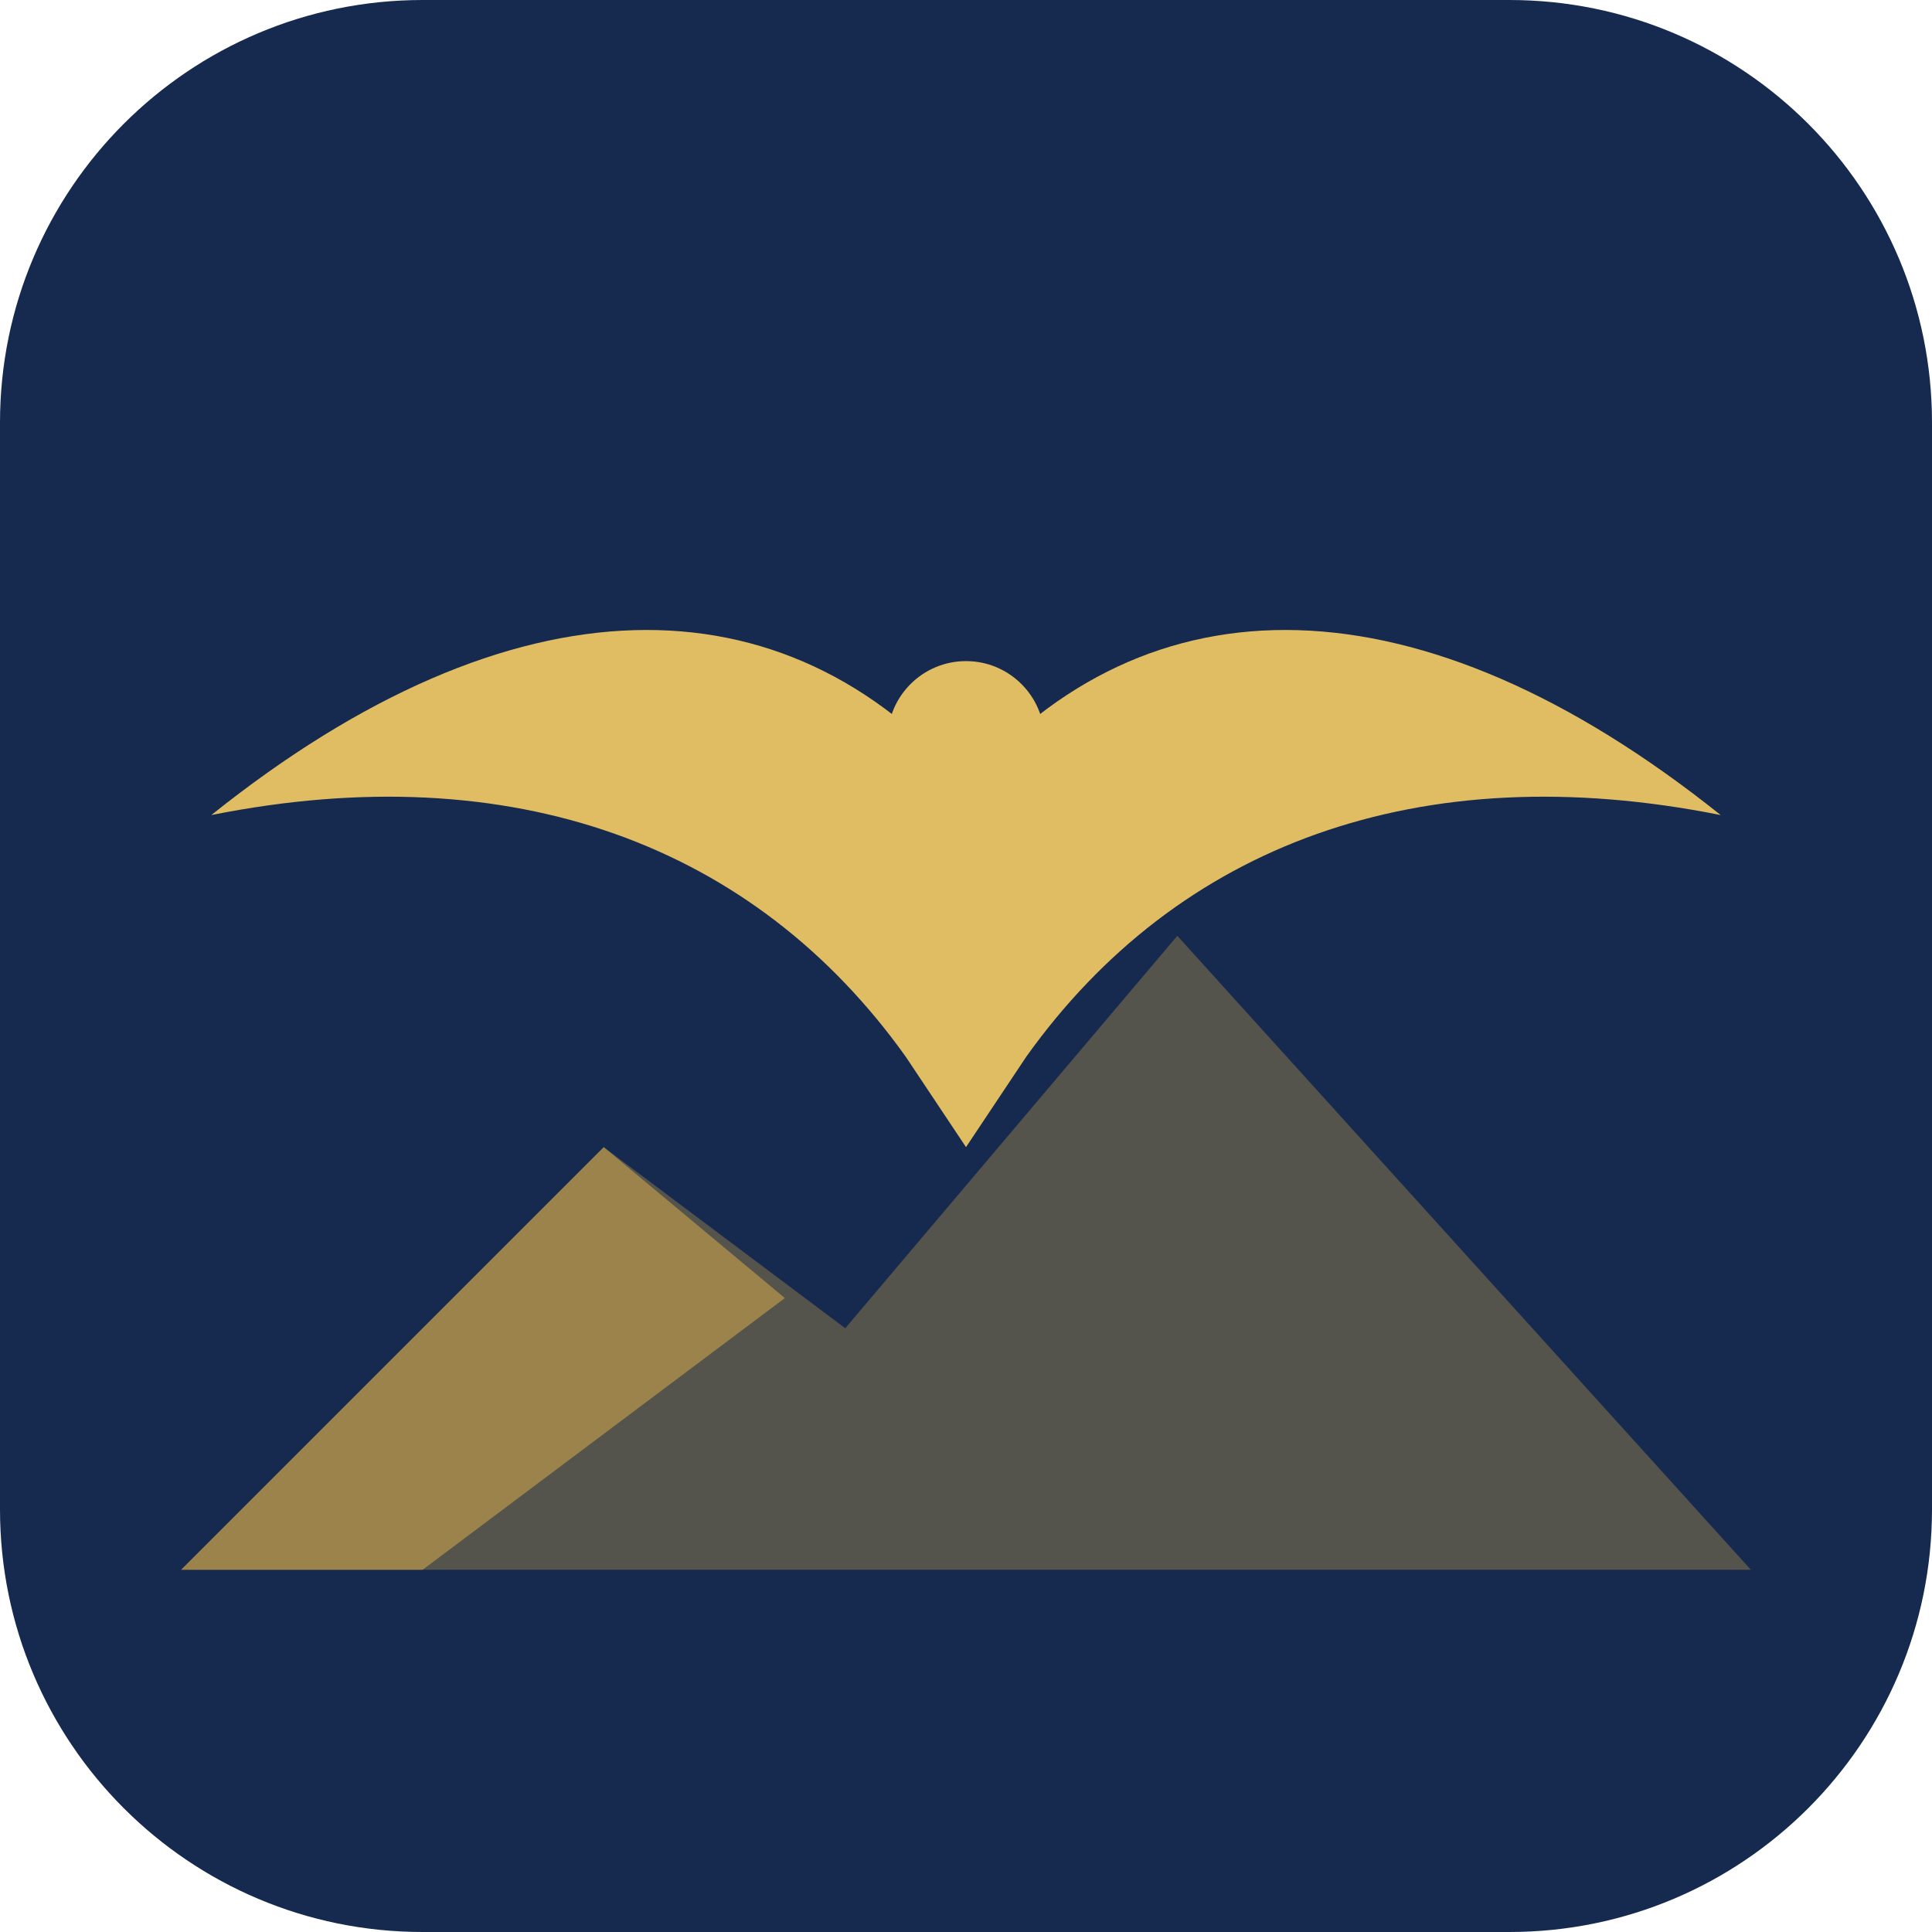
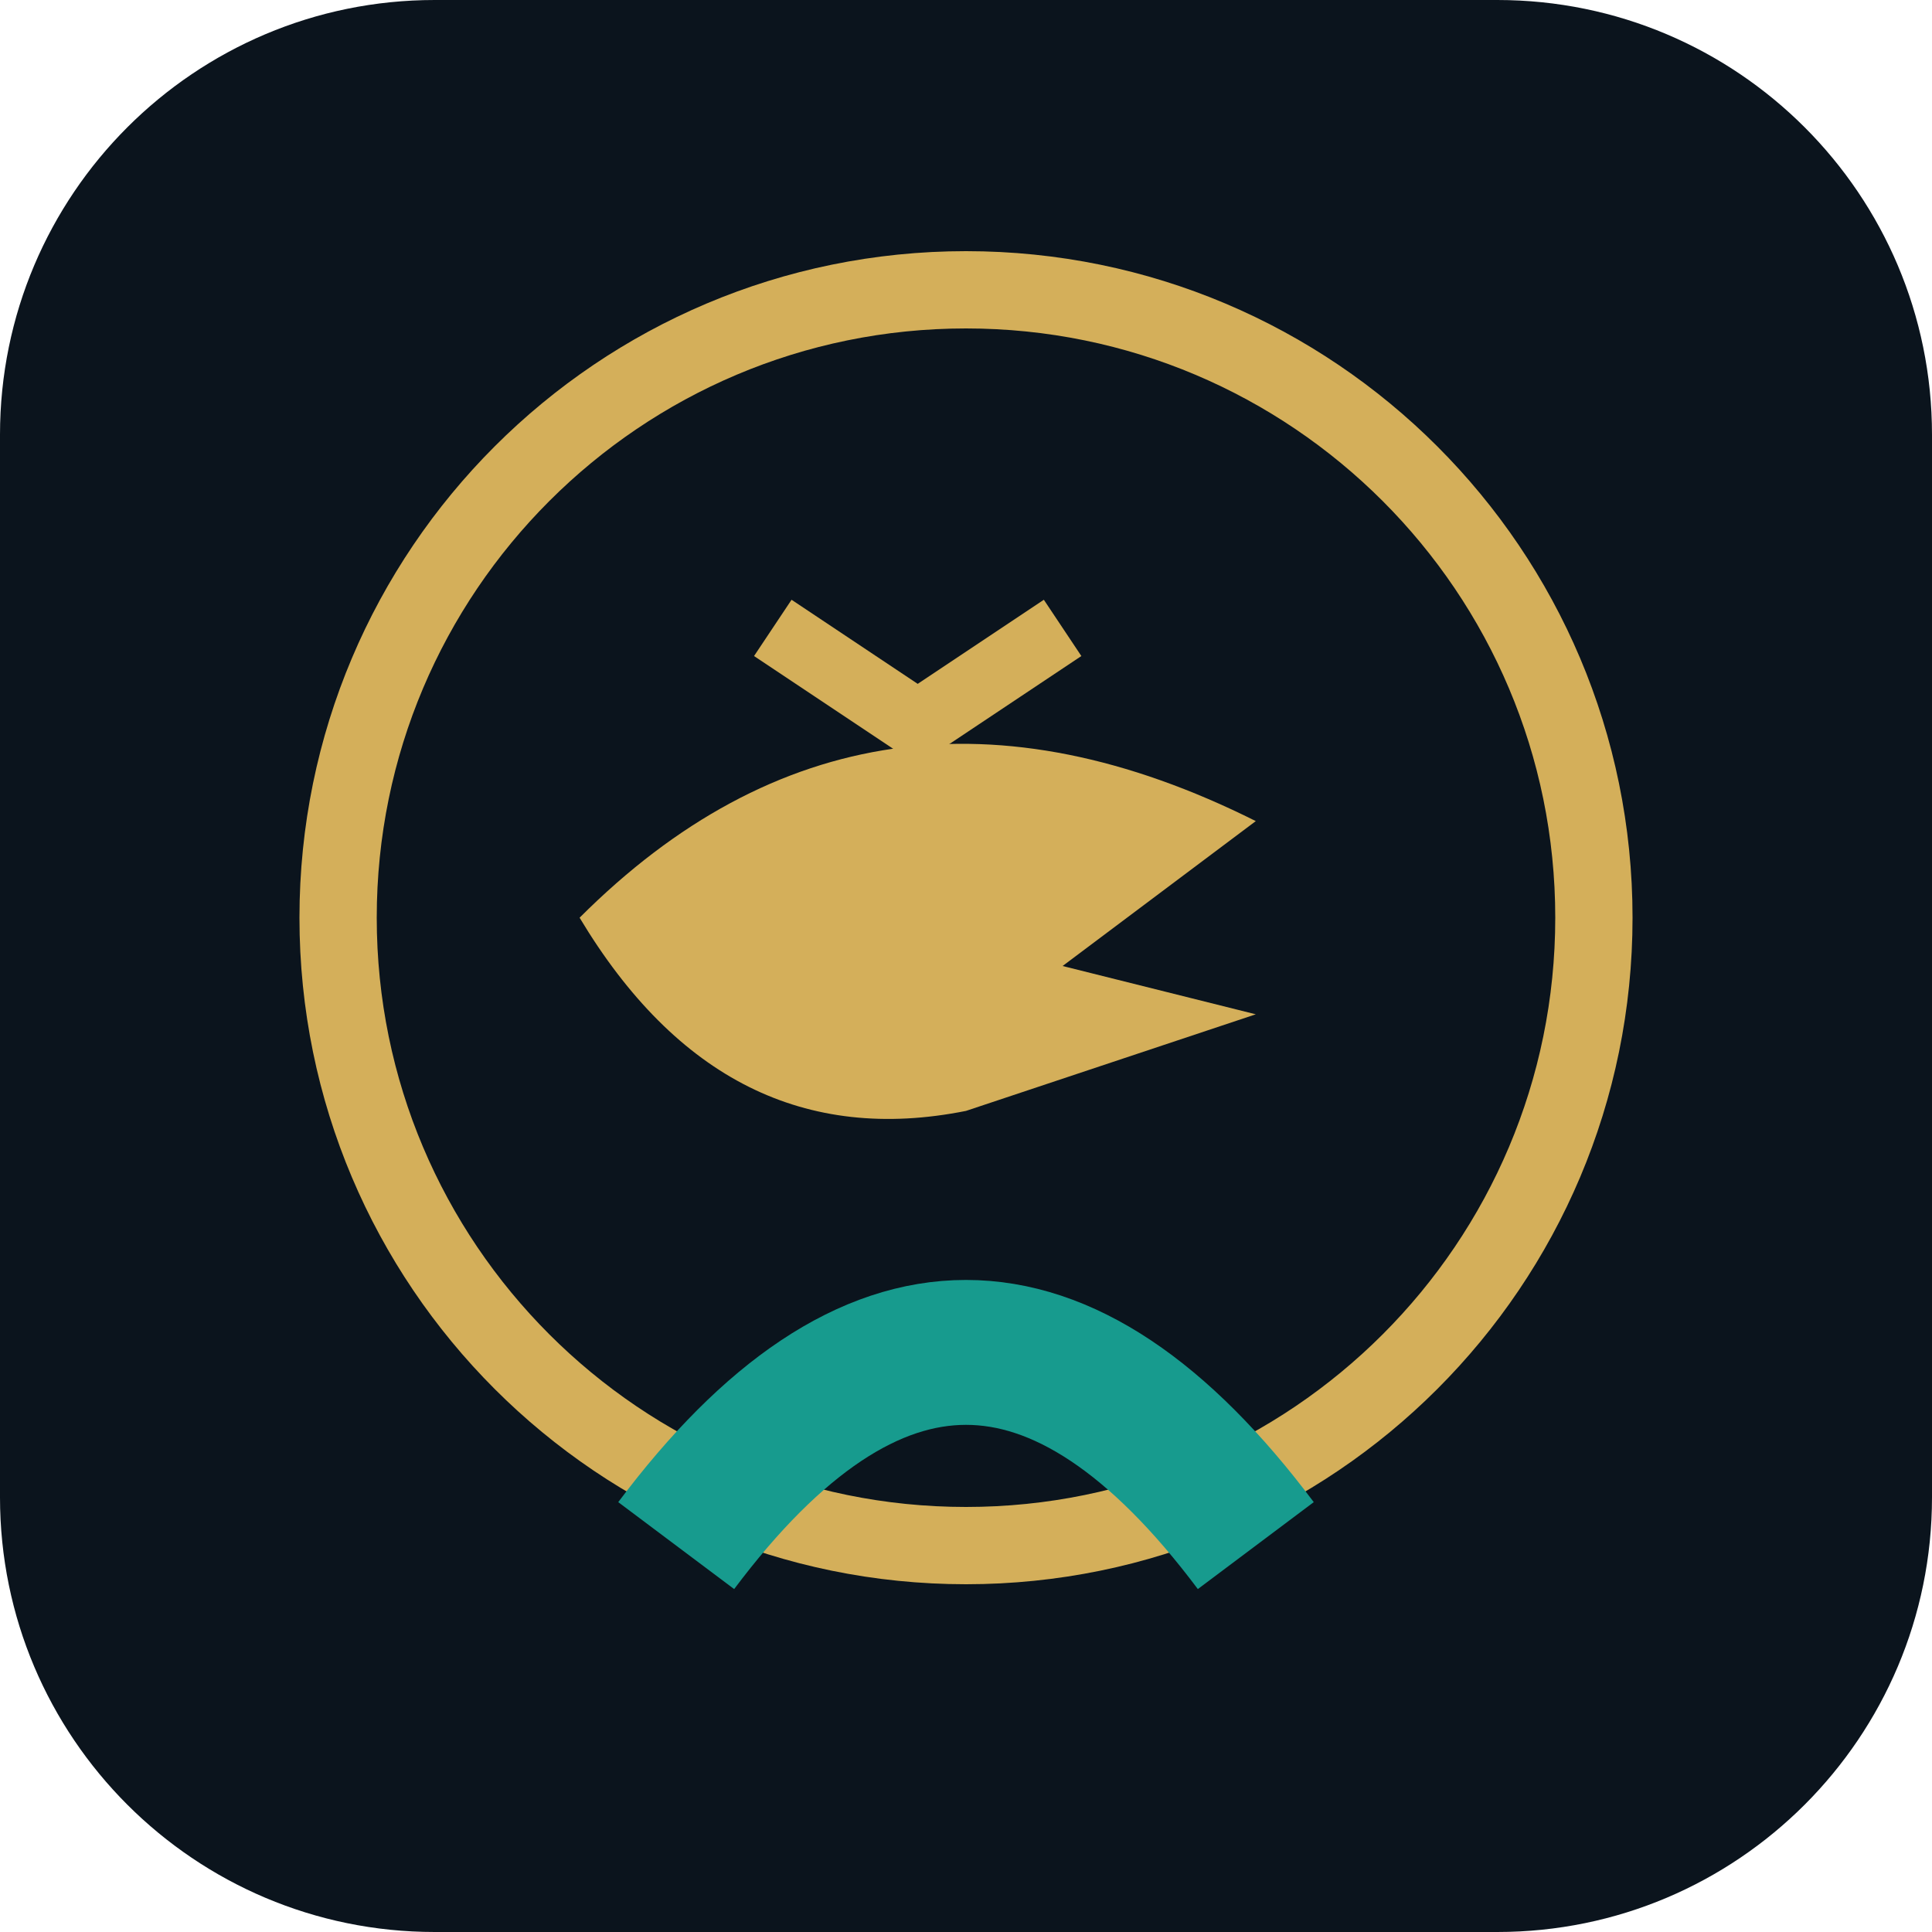
- <svg xmlns="http://www.w3.org/2000/svg" viewBox="0 0 64 64" role="img" aria-label="Falcon Trails">
-   <rect width="64" height="64" rx="14" fill="#16294f" />
-   <path d="M6 52 L20 38 L28 44 L39 31 L58 52 Z" fill="#c9a24a" opacity="0.35" />
-   <path d="M6 52 L20 38 L26 43 L14 52 Z" fill="#c9a24a" opacity="0.6" />
-   <path d="M7 27 C17 19 26 19 32 26 C38 19 47 19 57 27 C47 25 39 28 34 35 L32 38 L30 35 C25 28 17 25 7 27 Z" fill="#e0bd62" />
-   <circle cx="32" cy="24.5" r="2.6" fill="#e0bd62" />
+ <svg xmlns="http://www.w3.org/2000/svg" viewBox="0 0 40 40">
+   <rect width="40" height="40" rx="9" fill="#0B141D" />
+   <g transform="translate(0 2)">
+     <circle cx="20" cy="17" r="13" fill="none" stroke="#D4AF5A" stroke-width="1.6" />
+     <path d="M14 30 Q20 22 26 30" fill="none" stroke="#179B8E" stroke-width="3" />
+     <path d="M12 17 q6 -6 14 -2 l-4 3 4 1 -6 2 q-5 1 -8 -4z" fill="#D4AF5A" />
+     <path d="M16 11 l3 2 3 -2" fill="none" stroke="#D4AF5A" stroke-width="1.4" />
+   </g>
</svg>
